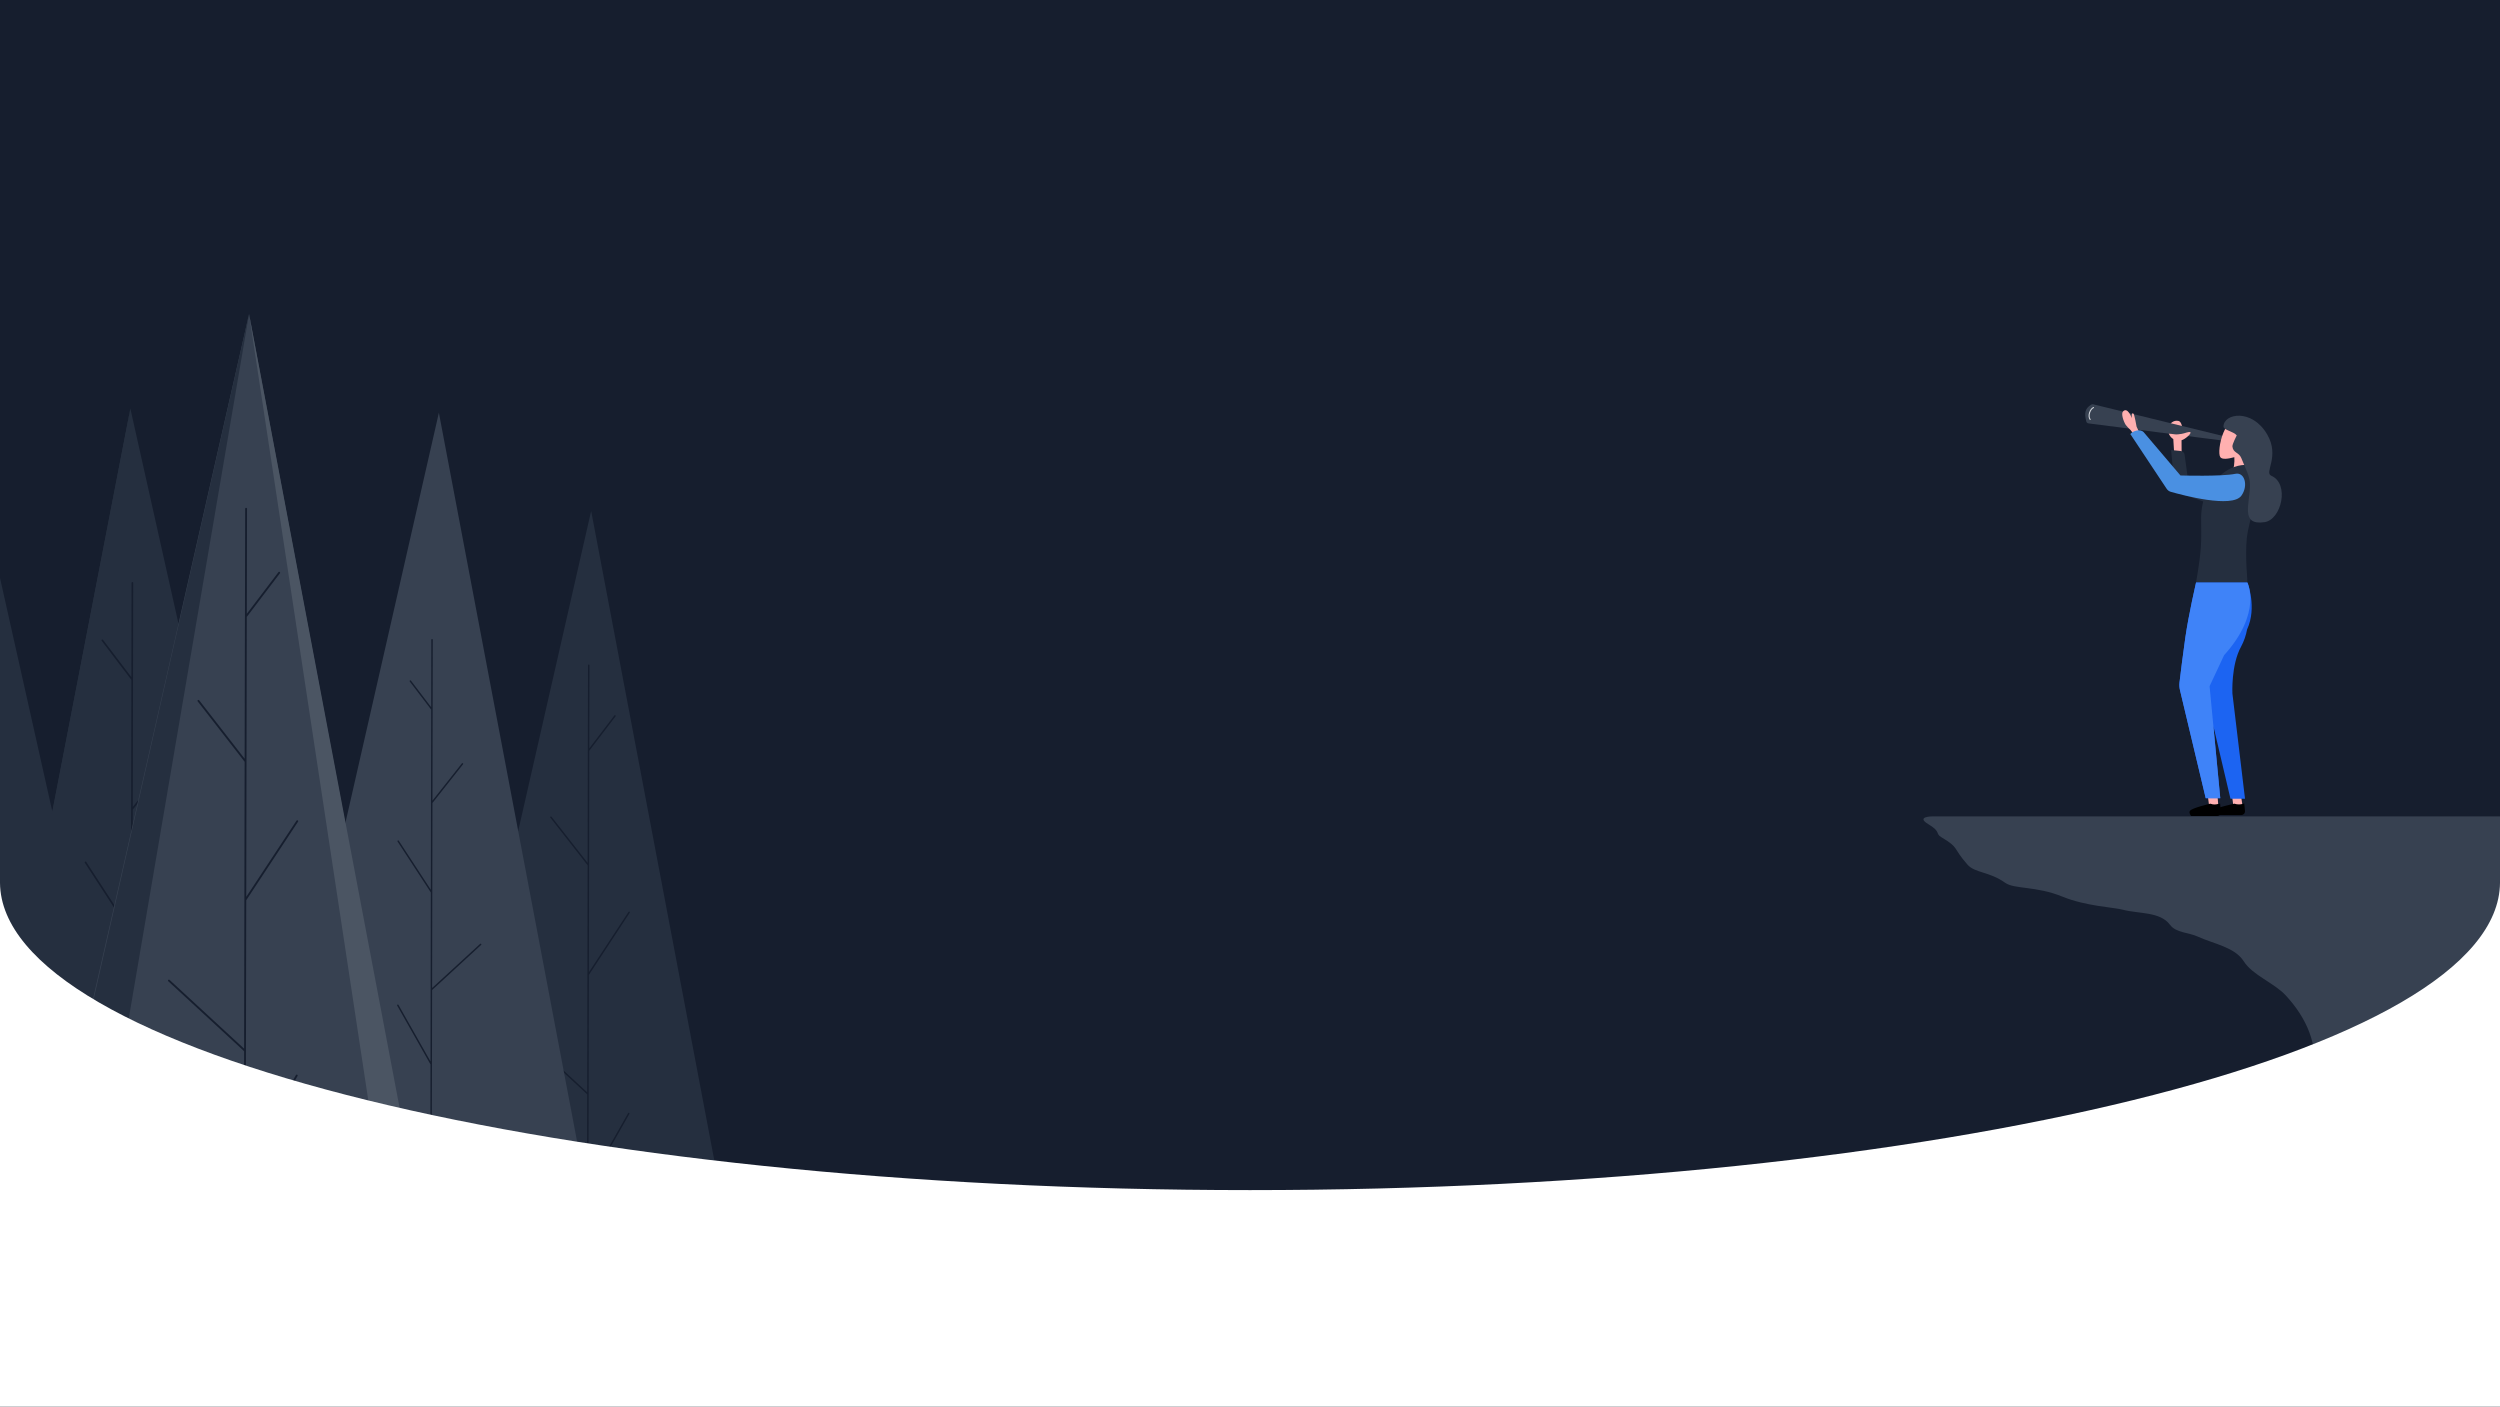
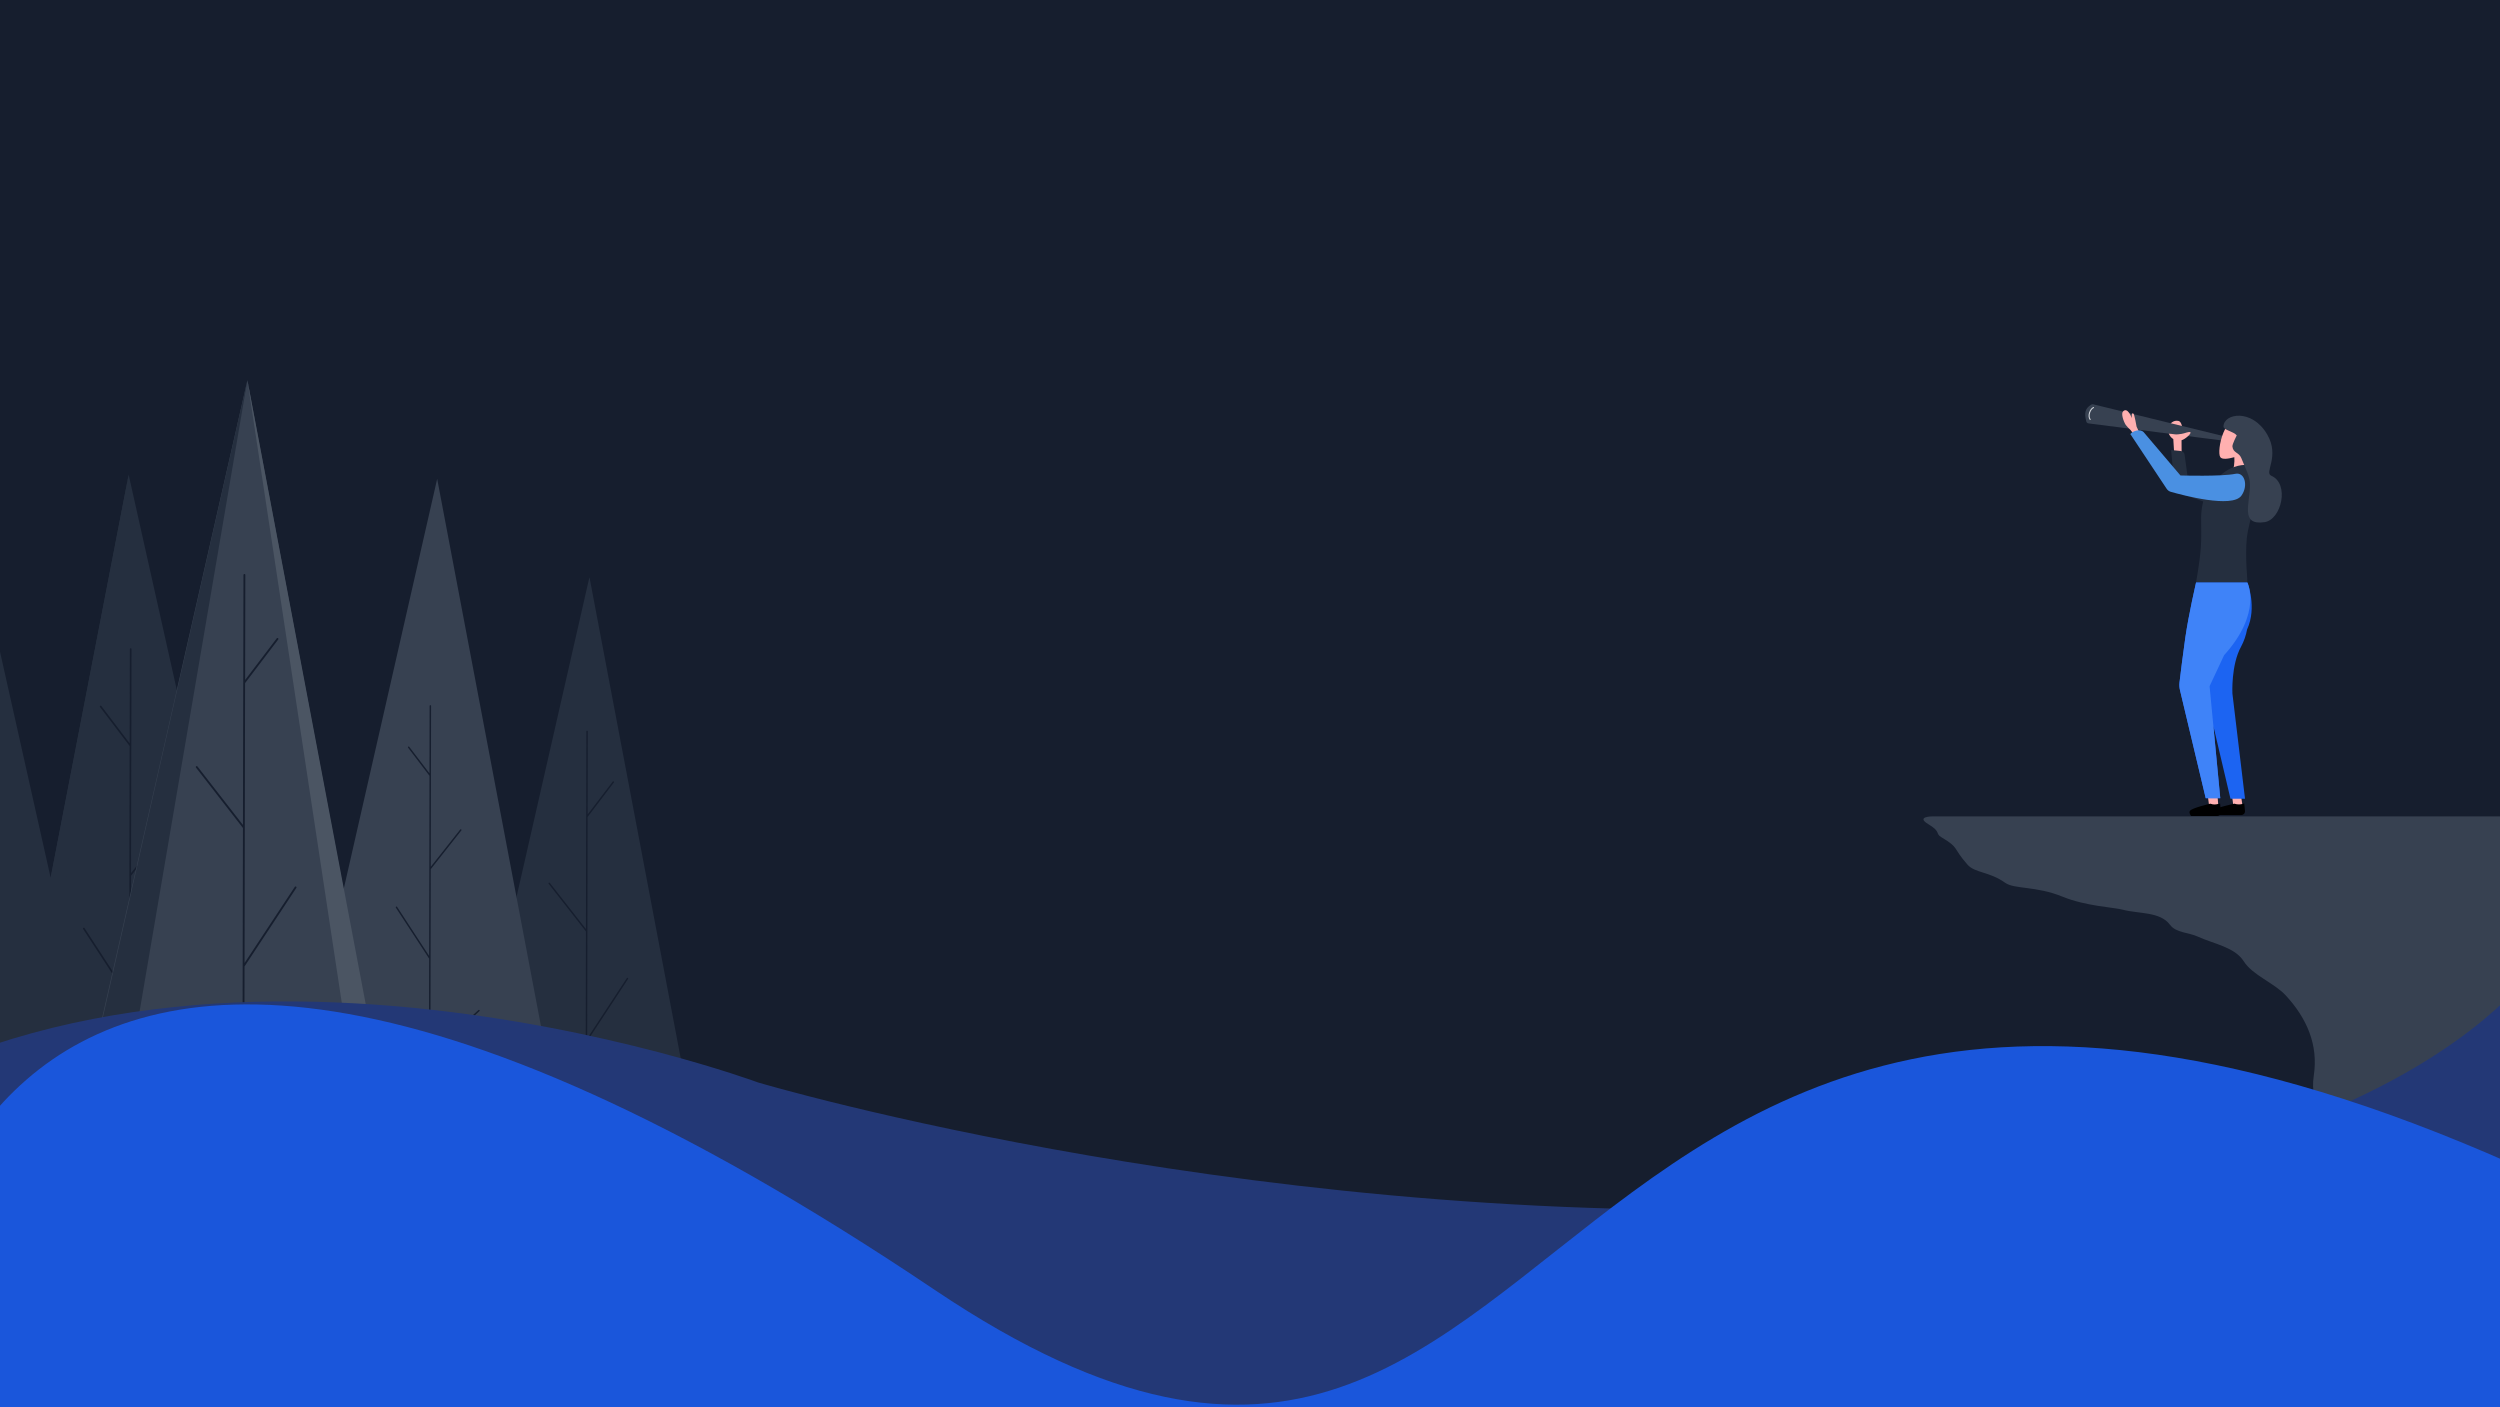
<svg xmlns="http://www.w3.org/2000/svg" viewBox="0 0 1920 1080">
  <defs>
-     <style>.a{fill:#161e2e;}.b,.c{fill:#252f3f;}.b,.f,.g,.m,.n,.o,.p{fill-rule:evenodd;}.d,.e,.h,.l{fill:none;stroke-linecap:round;}.d,.e,.h{stroke:#161e2e;}.d{stroke-width:1.29px;}.e{stroke-width:1.14px;}.f,.k{fill:#374151;}.g{fill:#4b5563;}.h{stroke-width:1.44px;}.i{fill:#fff;}.j,.m{fill:#ffb0b0;}.l{stroke:#d2d6dc;stroke-width:0.81px;}.n{fill:#4a90e2;}.o{fill:#1c64f2;}.p{fill:#3f83f8;}.q{stroke:#000;stroke-width:1.26px;}</style>
+     <style>.a{fill:#161e2e;}.b,.c{fill:#252f3f;}.b,.f,.g,.l,.m,.n,.o{fill-rule:evenodd;}.d,.e,.h,.k{fill:none;stroke-linecap:round;}.d,.e,.h{stroke:#161e2e;}.d{stroke-width:1.29px;}.e{stroke-width:1.14px;}.f,.j{fill:#374151;}.g{fill:#4b5563;}.h{stroke-width:1.44px;}.i,.l{fill:#ffb0b0;}.k{stroke:#d2d6dc;stroke-width:0.81px;}.m{fill:#4a90e2;}.n{fill:#1c64f2;}.o{fill:#3f83f8;}.p{stroke:#000;stroke-width:1.26px;}.q{fill:#233876;}.r{fill:#1a56db;}</style>
  </defs>
  <rect class="a" width="1920" height="1080" />
-   <path class="b" d="M100.11,313.77,242.45,950-23,949.45l.73-3.65-99.78-.19L-13.31,384.15h0l.72,3.47L40.22,623.4ZM-271.52,523.2-175.3,953l-179.32-.34ZM326,954,453.48,394.71l.55-2.18h0L560.58,954.4Z" />
-   <path class="c" d="M1.11,949.49l99-635.72L-23,949.45Z" />
-   <path class="d" d="M100.68,965.92l.12-65.85m.87-452.4-.14,74.24m-.38,194.83L65.69,662.31m35.46,54.43.19-95.41m-.19,95.41L101,820.53m.38-199L134.07,580m-32.73,41.53.19-99.6m0,0L78.6,491.77M101,820.53l52.62-48.24M101,820.53l-.16,79.72m0,0L65.35,837.43" />
-   <path class="e" d="M451.28,969.33l.11-58.74m.77-399.68L452,576.4m-.33,172.2,31.47-47.91M451.7,748.6l.16-84.27m-.16,84.27-.17,91.58m.33-175.85L423.11,627.6m28.75,36.73L452,576.4m0,0,20.3-26.59m-20.8,290.37L405.27,797.4m46.26,42.78-.14,70.41m0,0,31.48-55.39" />
-   <path class="f" d="M191.27,241.16,29.56,951l163.27.31-.19,1.28h.55l35.57.07h0l104.34.2,0,16.23a1.06,1.06,0,0,0,1.09,1.1,1.18,1.18,0,0,0,1.1-1.09l0-16.24,98.33.19h0l24.07.05L337.06,317h0L265.13,632.59ZM337.43,317ZM-182.21,465.73Zm-94,486.15,40.5.08-.18,1.09h.54l30.47.06h0l22.62,0,0,11.31a.86.86,0,0,0,.91.92.87.87,0,0,0,.91-.91l0-11.31,64.76.12,0,15a1.06,1.06,0,0,0,1.09,1.1,1.06,1.06,0,0,0,1.1-1.1l0-15,83.55.16h0l20.61,0h0L-112.42,410h0l-41.39,182L-182,465.55h0l-94.16,486.33Z" />
-   <path class="g" d="M299,951.52,191.27,241.16,326,951.58Z" />
-   <path class="b" d="M70.06,951.08,191.27,241.16,30.29,951Z" />
-   <path class="h" d="M187.86,970.83,188,896m1-505.3-.16,82.82m-.42,217.62,39.88-60.48M188.4,691.18l.2-106.53m-.2,106.53L188.18,807m.42-222.19-36.21-46.58m36.21,46.58.22-111.09m0-.18,25.6-33.7M188.18,807l-58.46-53.93M188.18,807,188,896m0,0,39.9-70" />
-   <path class="e" d="M331.09,865.32l.1-48m.62-326-.1,53.45m-.27,140.46L305.8,646m25.64,39.27.13-68.77m-.13,68.77-.14,74.79m.27-143.56,23.59-29.87M331.57,616.5l.14-71.69m0,0-16.56-21.74m16.15,237,37.82-34.77M331.3,760.06l-.11,57.46m0-.18-25.64-45.29" />
+   <path class="b" d="M98.8,364.58l142.34,636.19-265.42-.51.74-3.65-99.79-.19L-14.62,435h0l.72,3.47L38.92,674.22ZM-272.83,574l96.22,429.78-179.31-.35Zm597.51,430.74L452.17,445.53l.55-2.19h0l106.55,561.87Z" />
+   <path class="c" d="M-.2,1000.31l99-635.73L-24.28,1000.26Z" />
+   <path class="d" d="M99.37,1016.73l.12-65.85m.87-452.4-.14,74.25m-.37,194.82L64.38,713.12m35.47,54.43.18-95.41m-.18,95.41-.2,103.79m.38-199,32.73-41.53M100,672.33l.19-99.6m0,0L77.29,542.58M99.65,871.34l52.63-48.24M99.65,871.34l-.16,79.72m0,0L64,888.24" />
+   <path class="e" d="M450,1020.14l.11-58.74m.77-399.68-.12,65.49m-.33,172.21,31.46-47.92M450.4,799.42l.16-84.28m-.16,84.28L450.22,891m.34-175.85-28.75-36.72m28.75,36.72.17-87.93m0,0L471,600.62M450.22,891,404,848.21M450.22,891l-.14,70.41m0,0L481.57,906" />
+   <path class="f" d="M190,292,28.25,1001.82l163.27.31-.19,1.28h.55l35.57.07h0l104.34.2,0,16.23a1.06,1.06,0,0,0,1.1,1.1,1.17,1.17,0,0,0,1.09-1.09l0-16.24,98.33.19h0l24.08,0L335.75,367.77h0L263.82,683.4Zm146.16,75.81ZM-183.51,516.54Zm-94,486.15,40.49.08-.18,1.09h.55l30.46.06h0l22.62.05,0,11.31a.86.86,0,0,0,.91.91.86.86,0,0,0,.91-.91l0-11.31,64.76.12,0,15a1.06,1.06,0,0,0,1.1,1.1,1,1,0,0,0,1.09-1.09l0-15,83.55.16h0l20.61,0h0L-113.72,460.86h0l-41.4,182-28.21-126.47h0l-94.15,486.33Z" />
+   <path class="g" d="M297.69,1002.34,190,292l134.72,710.42Z" />
+   <path class="b" d="M68.75,1001.9,190,292,29,1001.82Z" />
+   <path class="h" d="M186.55,1021.64l.15-74.79m1-505.3-.16,82.82M187.09,742,227,681.51M187.09,742l.21-106.53M187.09,742l-.22,115.84m.43-222.18-36.22-46.59m36.22,46.59.21-111.1m0-.18,25.6-33.7M186.87,857.83,128.42,803.9m58.45,53.93-.17,89m0,0,39.9-70" />
+   <path class="e" d="M329.79,916.13l.09-48m.63-326-.11,53.45m-.27,140.46-25.64-39.27m25.64,39.27.14-68.77m-.14,68.77L330,810.87m.28-143.56,23.58-29.87m-23.58,29.87.13-71.69m0,0-16.56-21.74m16.15,237,37.83-34.76M330,810.87l-.11,57.47m0-.19-25.63-45.28" />
  <path class="f" d="M1920,627H1484s-13,0-3,6,5,7,10,10c14.19,8.52,8,7.37,20,21,5.79,6.6,16.68,5.2,29,14,7,5,23.8,2.38,43.87,10.59,18.13,7.41,39.51,8.22,46.43,10.06,12.33,3.27,28.7,1.35,36.28,11.62,4.57,6.19,14.28,5.8,21.24,9,12.47,5.72,28.44,8.08,35.38,19,6.8,10.72,23.39,16.61,32.23,26.18,16.24,17.59,25.13,38,21.57,61.54-15,99,267-71,222-129S1920,627,1920,627Z" />
-   <path class="i" d="M960,914C430.48,914,1.11,808.39,0,678H0v402H1920V678h0C1918.89,808.39,1489.52,914,960,914Z" />
-   <path class="j" d="M1673.26,323.33c2.35.66,2.76,5.51,3.15,6.79h-10.09s-.73-3.18.79-4.87A6.11,6.11,0,0,1,1673.26,323.33Z" />
-   <path class="k" d="M1604,325.17l102,13.05c1.87-1.79,2.24-2.08,1.28-3.38l-99.71-24.33a2,2,0,0,0-1.53.24c-4.7,3-5.47,6.17-3.78,12.91A2,2,0,0,0,1604,325.17Z" />
-   <path class="l" d="M1607.82,313c-2.42.94-4.68,6.25-2.58,9.18" />
-   <path class="m" d="M1728,346.72s8.75-12.27-5.24-22.26-20.74,22.26-17.55,26.66c1.42,1.95,6,1.31,10.77,0,.22,4.17-.14,8.74-2.25,12.53l13-2.61V347.26C1727.55,346.93,1728,346.72,1728,346.72Zm-25.06,263,.74,9.31h-7.07l-1.49-11.54h7.82ZM1722.3,619l-1.49-9.68v-1.86h-7.08l1.49,11.54Z" />
-   <path class="j" d="M1665.57,333l4.53.51s1.45.36,5.3-.28c2.83-.48,5.31-1.86,6.73-1.32,1.35.71-3.73,5.38-6.7,6.2l.07,13.23-5.66-1.88-.75-12.27h0a8.42,8.42,0,0,1-3.09-3.34Z" />
+   <path class="i" d="M1673.26,323.33c2.35.66,2.76,5.51,3.15,6.79h-10.09s-.73-3.18.79-4.87A6.11,6.11,0,0,1,1673.26,323.33Z" />
+   <path class="j" d="M1604,325.17l102,13.05c1.87-1.79,2.24-2.08,1.28-3.38l-99.71-24.33a2,2,0,0,0-1.53.24c-4.7,3-5.47,6.17-3.78,12.91A2,2,0,0,0,1604,325.17Z" />
+   <path class="k" d="M1607.82,313c-2.42.94-4.68,6.25-2.58,9.18" />
+   <path class="l" d="M1728,346.72s8.75-12.27-5.24-22.26-20.74,22.26-17.55,26.66c1.42,1.95,6,1.31,10.77,0,.22,4.17-.14,8.74-2.25,12.53l13-2.61V347.26C1727.55,346.93,1728,346.72,1728,346.72Zm-25.06,263,.74,9.31h-7.07l-1.49-11.54h7.82ZM1722.3,619l-1.49-9.68v-1.86h-7.08l1.49,11.54Z" />
+   <path class="i" d="M1665.57,333l4.53.51s1.45.36,5.3-.28c2.83-.48,5.31-1.86,6.73-1.32,1.35.71-3.73,5.38-6.7,6.2l.07,13.23-5.66-1.88-.75-12.27h0a8.42,8.42,0,0,1-3.09-3.34Z" />
  <path class="b" d="M1693.9,379.27a54.36,54.36,0,0,0-3.42,20.57c.14,6.26.19,14.73-.27,21.17-.77,10.54-3.72,26.8-3.72,26.8h39.08l.38-.37c0-3.95-.48-8.11-.65-12.05-.26-5.74-.5-15.28.27-22.2,1.62-14.37,9.68-35.74,9.68-35.74S1731.9,357,1725.57,357c-4.26,0-14.1.69-23.28,11.15C1698.55,369.48,1695.81,374.25,1693.9,379.27Z" />
  <path class="c" d="M1696.42,386.63l-26-9-3-32,7.44.74a3.27,3.27,0,0,1,2.91,2.81l2.65,19.45,24,7Z" />
-   <path class="m" d="M1640.9,327.7s-1.62-9.38-2.37-10c-1.91-1.5-1.26,3.54-1.26,3.54s-3.18-9.18-6.84-5.21c-1.58,1.72.46,7.69,2.12,10.27a35.33,35.33,0,0,0,3.82,4.1l2.41,3.23,4.15-1.68Z" />
-   <path class="n" d="M1646.29,331.85l28.3,33.32s31.76.91,42.1-1.28c7.29-1.55,10.2,9.2,4.67,16.82-7.1,9.79-45-.38-54.22-3a5.62,5.62,0,0,1-3.13-2.3l-27.94-42.09C1637.92,331.15,1643.3,329,1646.29,331.85Z" />
-   <path class="o" d="M1699.91,557.76,1713,613.43h11.17l-9.68-80.78s-1.12-22,6.7-36.11a45.3,45.3,0,0,0,4.56-13.1c7.85-17,.28-36,.28-36h-39.46s-5.71,24.82-8.19,42.06c-1.9,13.19-3.74,28.32-4.49,34.61a17.13,17.13,0,0,0,.35,5.93l19.77,83h11.17Z" />
-   <path class="p" d="M1708.13,503.16C1737.65,470.5,1726,447.4,1726,447.4h-39.46s-5.71,24.82-8.19,42.06c-1.9,13.19-3.74,28.32-4.49,34.61a17.13,17.13,0,0,0,.35,5.93l19.78,83h11.16l-8.19-86Z" />
-   <path class="q" d="M1723.54,622.88l-.5-5a11.75,11.75,0,0,1-7.07,0s-14.15,3-15.26,4.84c-.53.88.74,2.61.74,2.61h19.87A2.23,2.23,0,0,0,1723.54,622.88Z" />
-   <path class="q" d="M1705,623.65l-.52-5.76c-3.19.84-4.68.74-7,0,0,0-14.07,3.28-15.18,5.33-.52,1,.74,2.86.74,2.86h19.77A2.23,2.23,0,0,0,1705,623.65Z" />
-   <path class="k" d="M1741.28,333.78c-11.77-20.35-33.64-16.26-33.64-6.18,0,2.65,7.69,3.73,10.18,6.76,0,0-3.54,6.83-3.33,8.59.63,5.15,5,4.19,6.9,9,3.11,8,6.6,13.6,6.6,20.37,0,14.52-7.76,31.36,11.1,28.71,13.13-1.84,19.47-29.65,5.22-35.67C1738.69,363,1751.05,350.67,1741.28,333.78Z" />
+   <path class="l" d="M1640.9,327.7s-1.62-9.38-2.37-10c-1.91-1.5-1.26,3.54-1.26,3.54s-3.18-9.18-6.84-5.21c-1.58,1.72.46,7.69,2.12,10.27a35.33,35.33,0,0,0,3.82,4.1l2.41,3.23,4.15-1.68Z" />
+   <path class="m" d="M1646.29,331.85l28.3,33.32s31.76.91,42.1-1.28c7.29-1.55,10.2,9.2,4.67,16.82-7.1,9.79-45-.38-54.22-3a5.62,5.62,0,0,1-3.13-2.3l-27.94-42.09C1637.92,331.15,1643.3,329,1646.29,331.85Z" />
+   <path class="n" d="M1699.91,557.76,1713,613.43h11.17l-9.68-80.78s-1.12-22,6.7-36.11a45.3,45.3,0,0,0,4.56-13.1c7.85-17,.28-36,.28-36h-39.46s-5.71,24.82-8.19,42.06c-1.9,13.19-3.74,28.32-4.49,34.61a17.13,17.13,0,0,0,.35,5.93l19.77,83h11.17Z" />
+   <path class="o" d="M1708.13,503.16C1737.65,470.5,1726,447.4,1726,447.4h-39.46s-5.71,24.82-8.19,42.06c-1.9,13.19-3.74,28.32-4.49,34.61a17.13,17.13,0,0,0,.35,5.93l19.78,83h11.16l-8.19-86Z" />
+   <path class="p" d="M1723.54,622.88l-.5-5a11.75,11.75,0,0,1-7.07,0s-14.15,3-15.26,4.84c-.53.88.74,2.61.74,2.61h19.87A2.23,2.23,0,0,0,1723.54,622.88Z" />
+   <path class="p" d="M1705,623.65l-.52-5.76c-3.19.84-4.68.74-7,0,0,0-14.07,3.28-15.18,5.33-.52,1,.74,2.86.74,2.86h19.77A2.23,2.23,0,0,0,1705,623.65Z" />
+   <path class="j" d="M1741.28,333.78c-11.77-20.35-33.64-16.26-33.64-6.18,0,2.65,7.69,3.73,10.18,6.76,0,0-3.54,6.83-3.33,8.59.63,5.15,5,4.19,6.9,9,3.11,8,6.6,13.6,6.6,20.37,0,14.52-7.76,31.36,11.1,28.71,13.13-1.84,19.47-29.65,5.22-35.67C1738.69,363,1751.05,350.67,1741.28,333.78Z" />
+   <path class="q" d="M1958.39,726.48s-88.22,176.19-533.89,199.57-842.31-94.72-842.31-94.72-465-172.52-745.75,56.91l-11.89,415.49H2206.82Z" />
+   <path class="r" d="M-79.44,1069.84s0-615.22,797.51-79.07c545.66,366.85,414.84-568.21,1403.36,1.9l27.68,682-2386.28-51.11Z" />
</svg>
